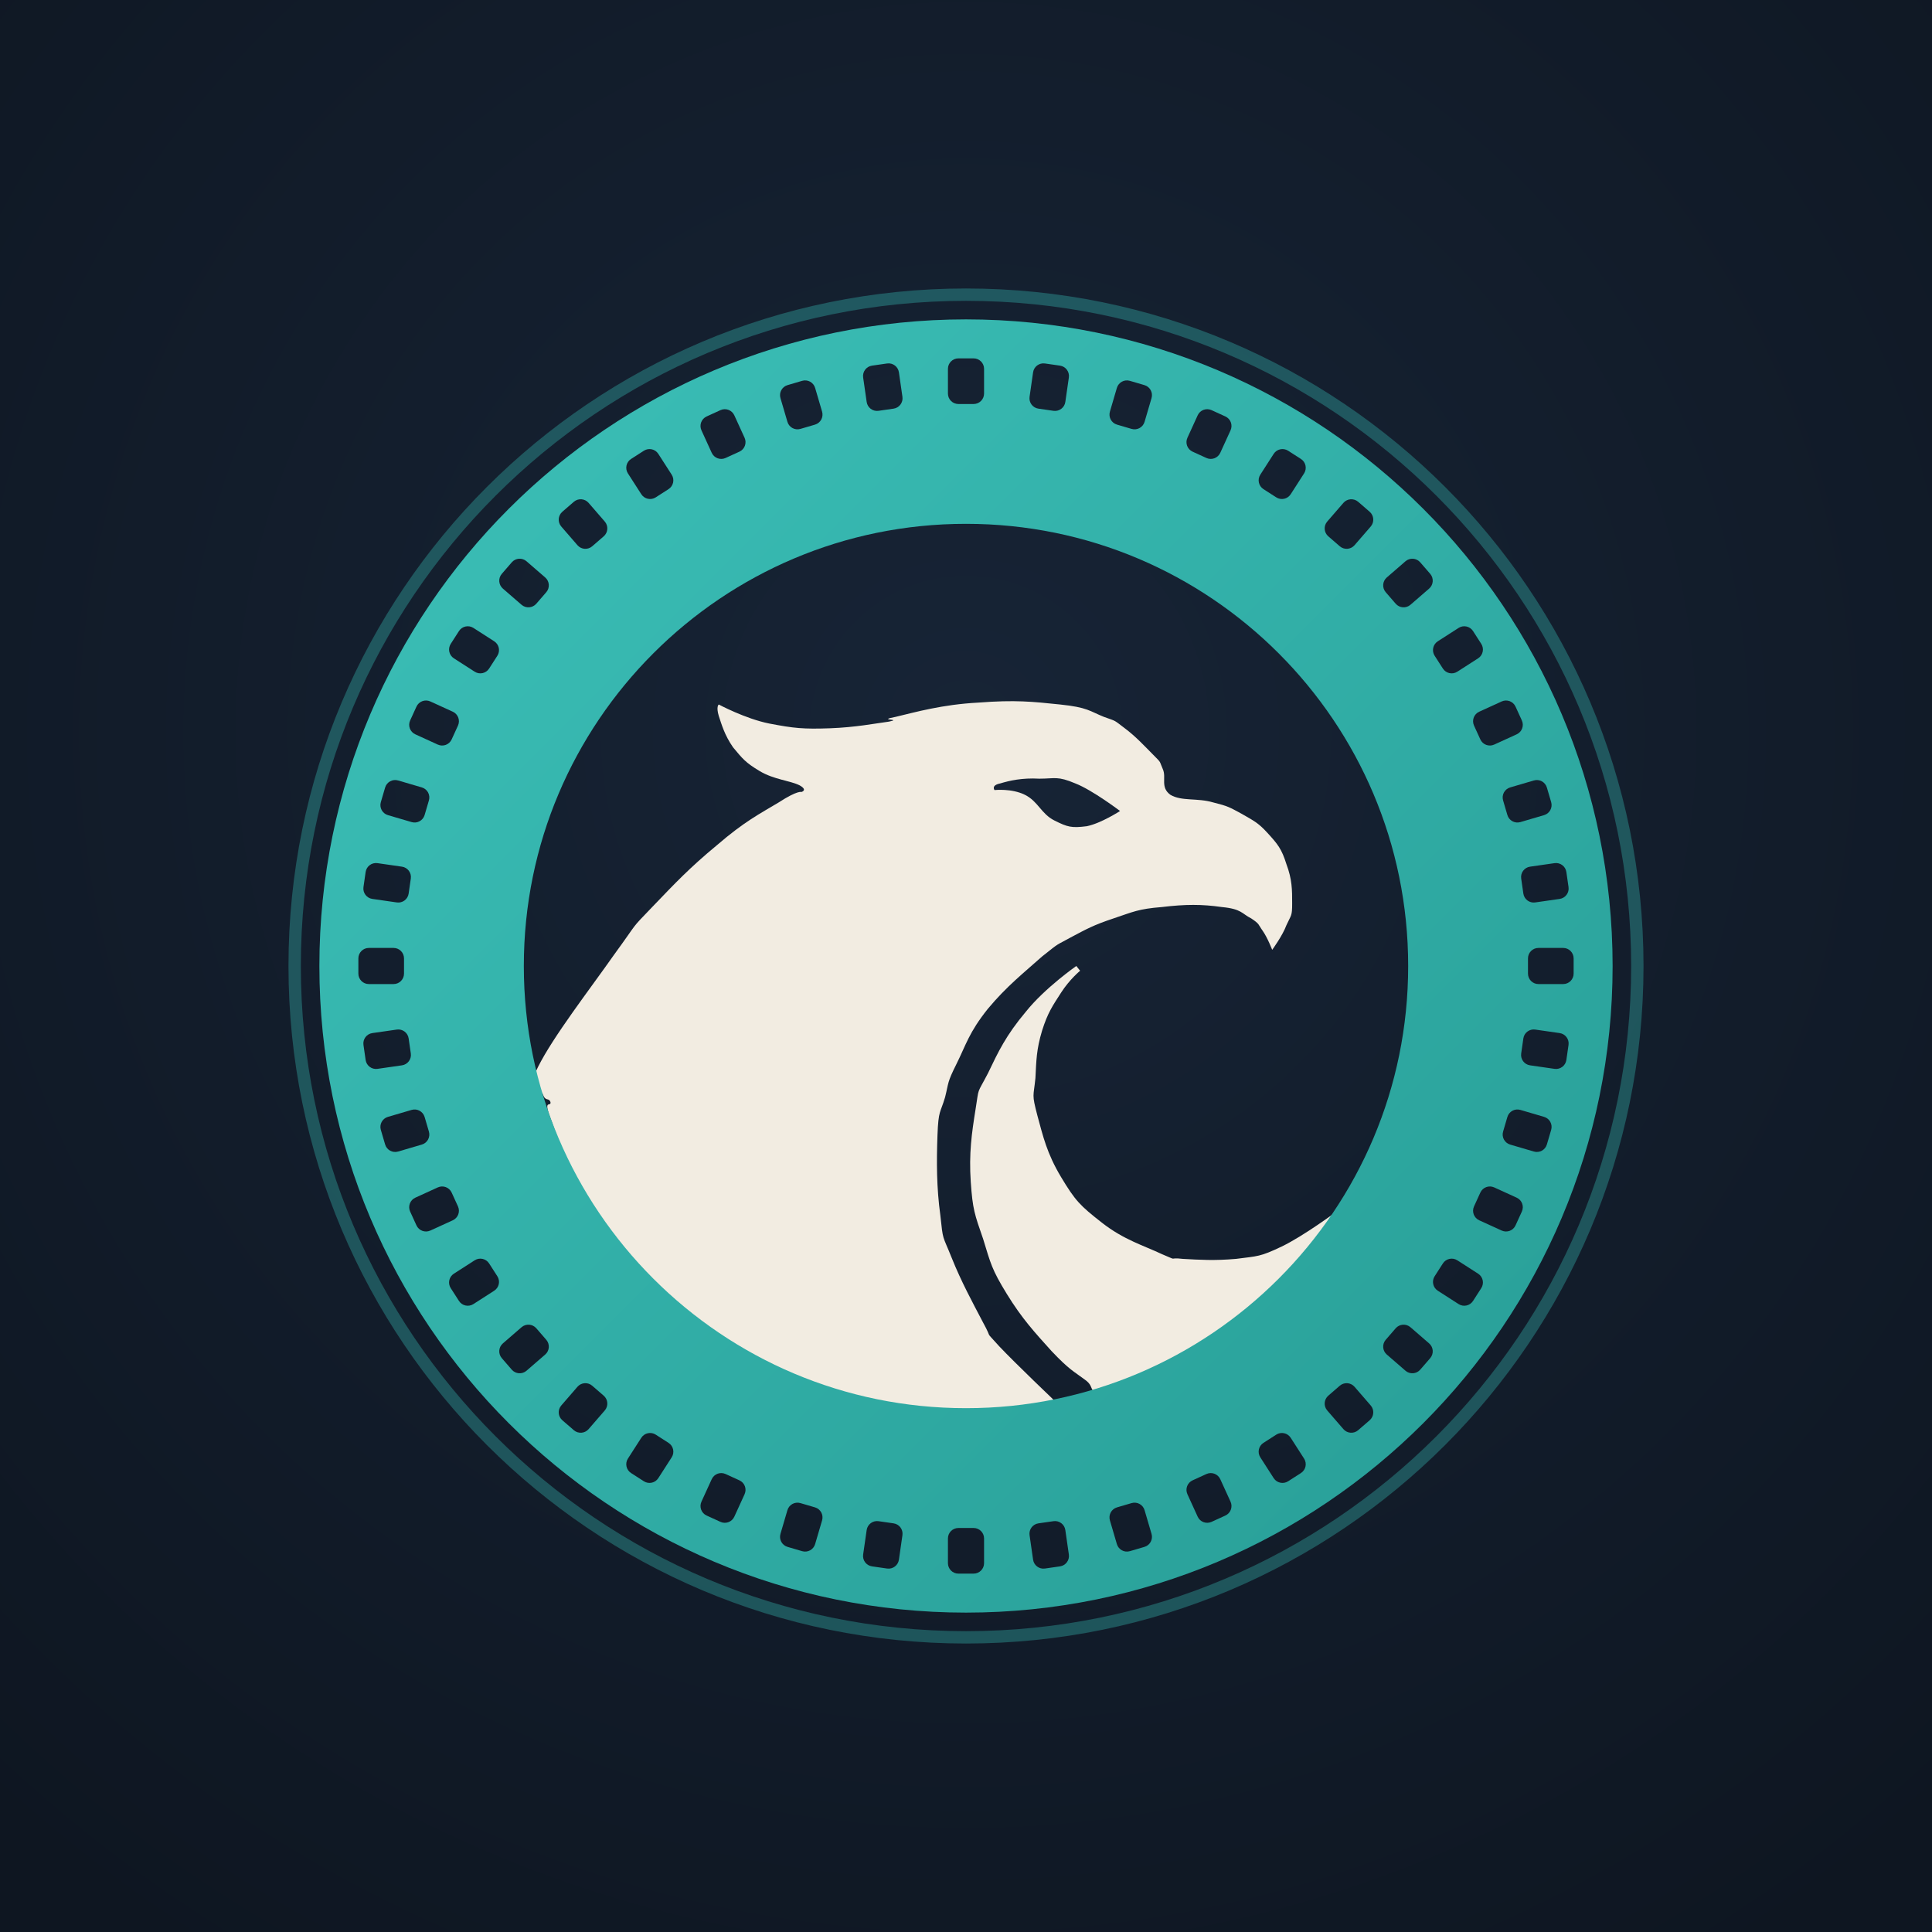
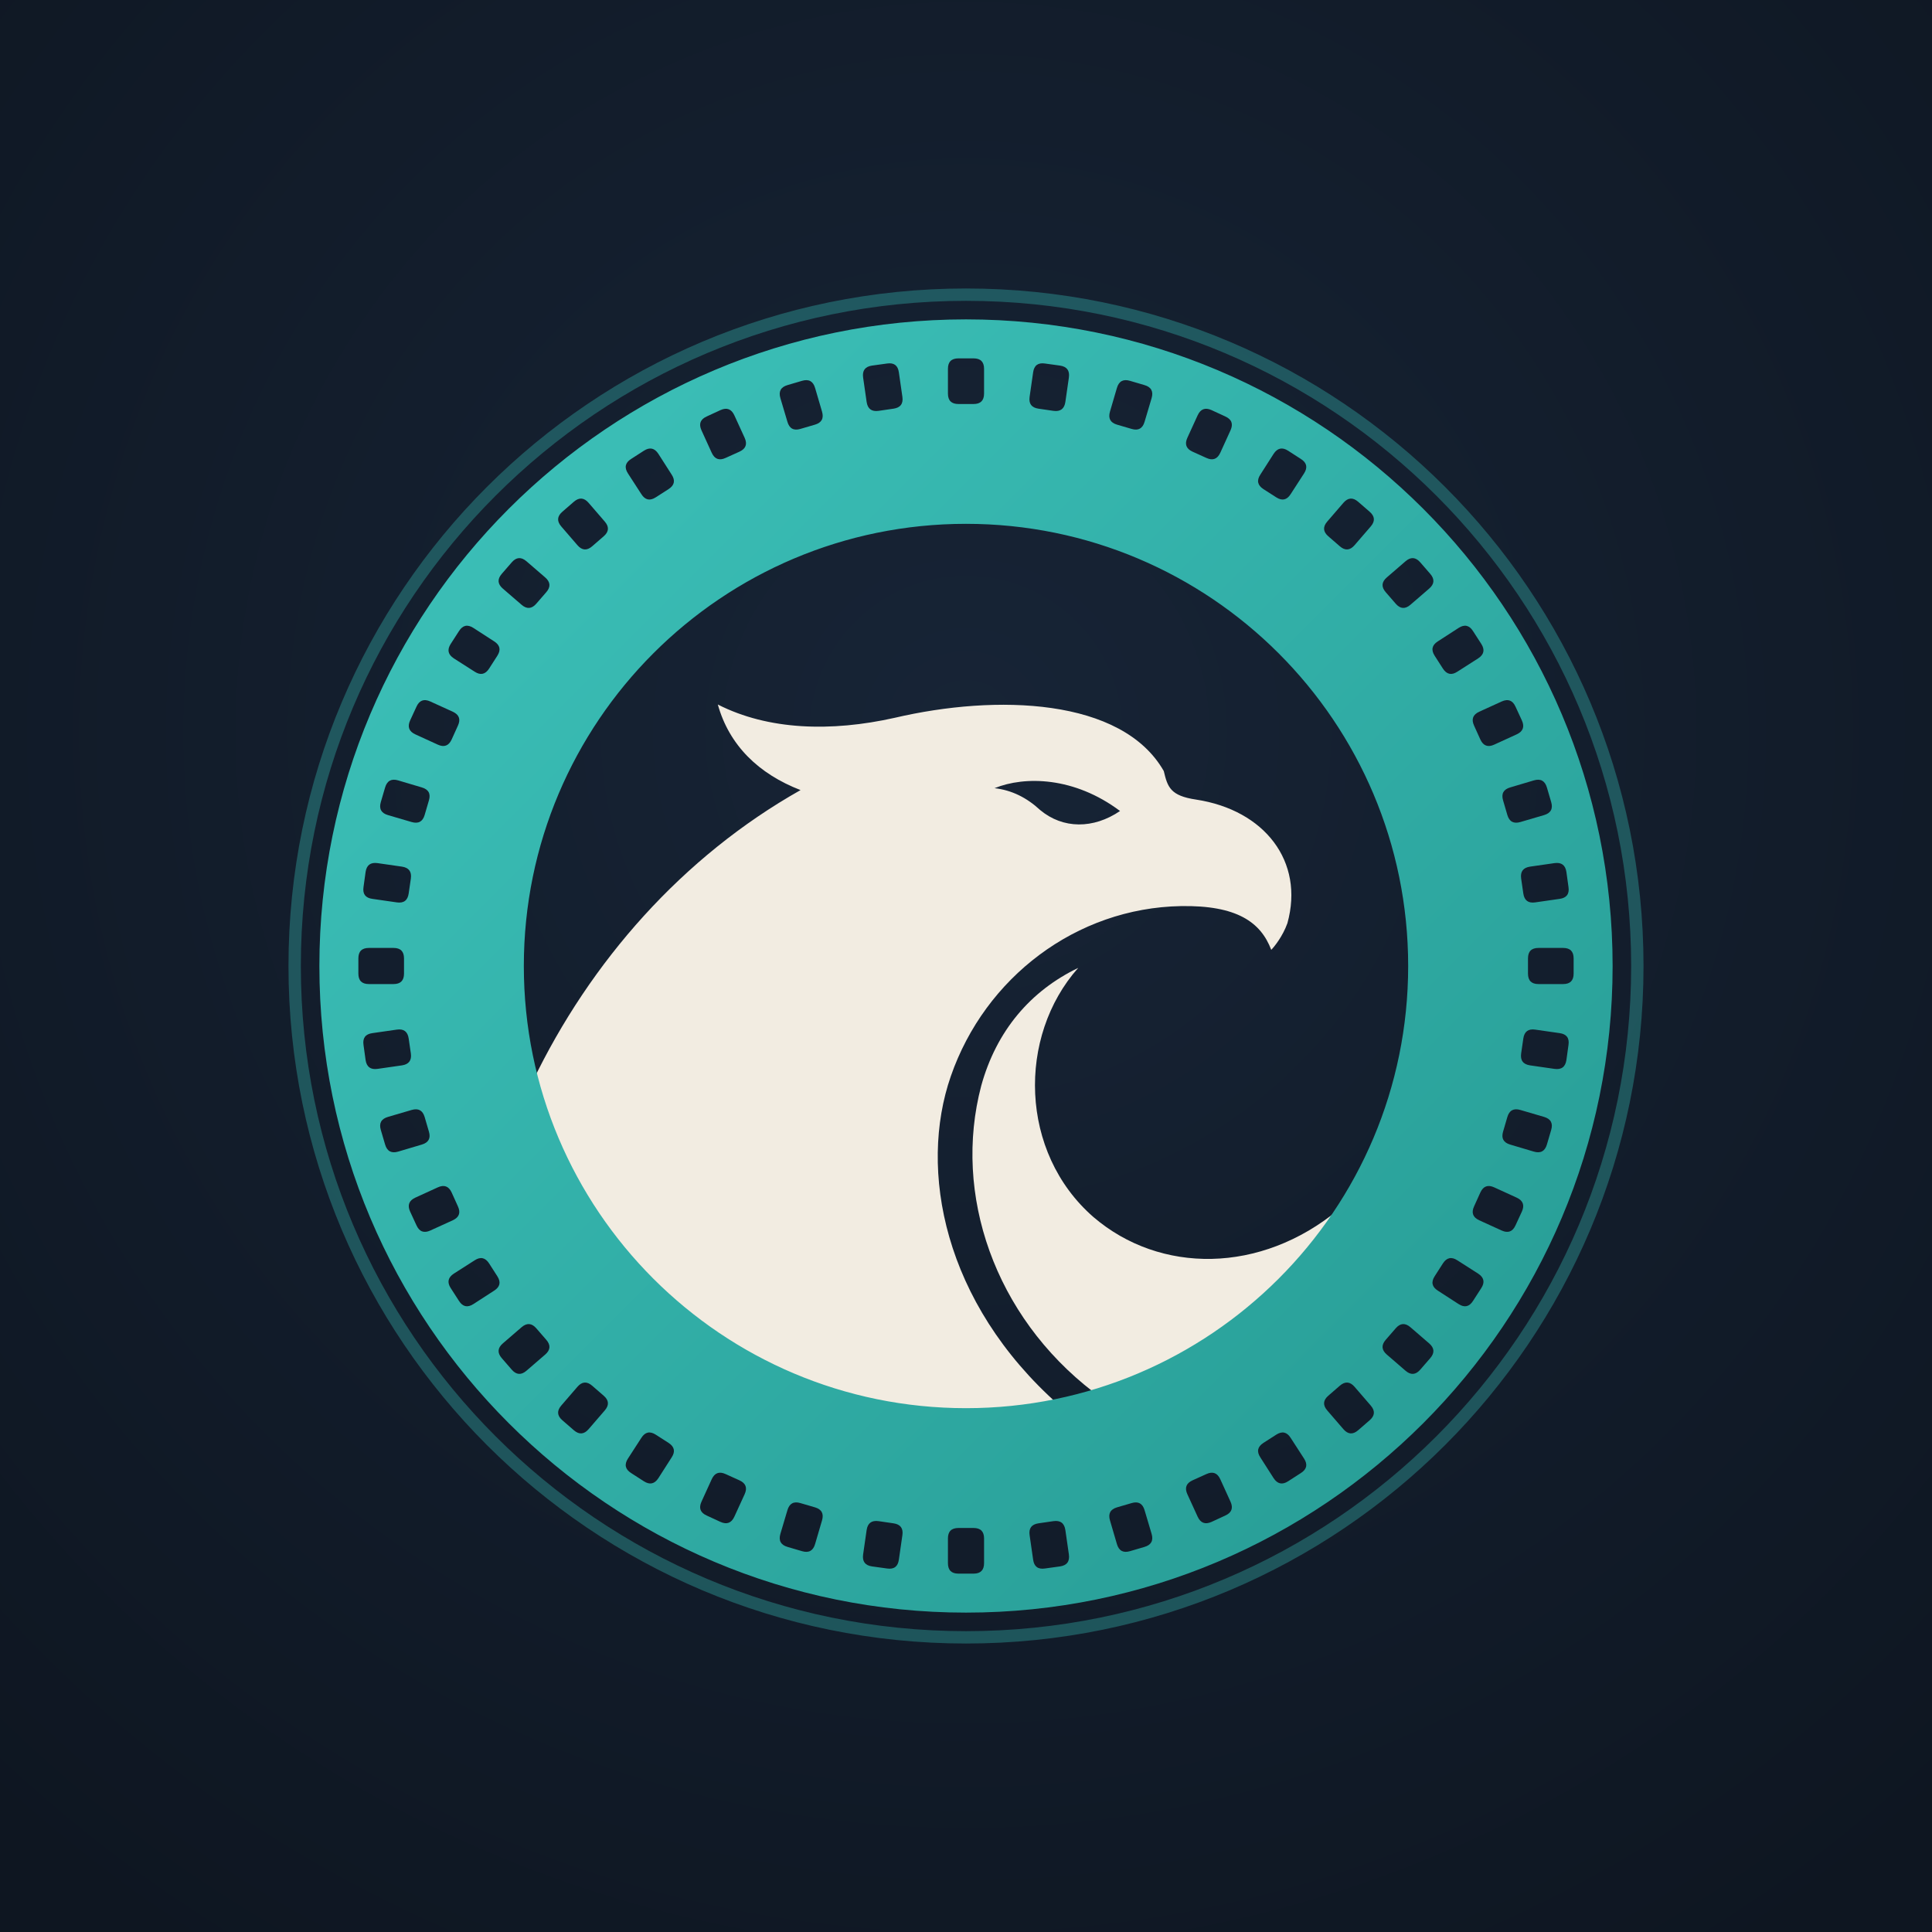
<svg xmlns="http://www.w3.org/2000/svg" width="640" height="640" viewBox="0 0 640 640">
  <defs>
    <radialGradient id="bg" cx="50%" cy="38%" r="75%">
      <stop offset="0" stop-color="#172436" />
      <stop offset="1" stop-color="#0E1621" />
    </radialGradient>
    <linearGradient id="turquoise" x1="0" y1="0" x2="1" y2="1">
      <stop offset="0" stop-color="#3EC4BC" />
      <stop offset="1" stop-color="#259992" />
    </linearGradient>
-     <mask id="ring-mask" maskUnits="userSpaceOnUse" x="0" y="0" width="160" height="160">
-       <rect width="160" height="160" fill="#000" />
-       <circle cx="80" cy="80" r="57.25" fill="none" stroke="#fff" stroke-width="21.5" />
-       <g fill="#000">
-         <rect x="78.1" y="16.1" width="3.8" height="4.8" rx="1.1" transform="rotate(0.00 80 80)" />
-         <rect x="78.1" y="16.1" width="3.8" height="4.8" rx="1.1" transform="rotate(8.18 80 80)" />
-         <rect x="78.1" y="16.1" width="3.8" height="4.8" rx="1.1" transform="rotate(16.36 80 80)" />
-         <rect x="78.1" y="16.1" width="3.8" height="4.8" rx="1.1" transform="rotate(24.55 80 80)" />
-         <rect x="78.1" y="16.1" width="3.8" height="4.8" rx="1.1" transform="rotate(32.73 80 80)" />
-         <rect x="78.1" y="16.1" width="3.8" height="4.8" rx="1.1" transform="rotate(40.91 80 80)" />
-         <rect x="78.1" y="16.1" width="3.8" height="4.8" rx="1.1" transform="rotate(49.09 80 80)" />
-         <rect x="78.1" y="16.1" width="3.8" height="4.8" rx="1.1" transform="rotate(57.27 80 80)" />
-         <rect x="78.1" y="16.1" width="3.8" height="4.8" rx="1.1" transform="rotate(65.45 80 80)" />
-         <rect x="78.1" y="16.1" width="3.8" height="4.8" rx="1.1" transform="rotate(73.64 80 80)" />
-         <rect x="78.1" y="16.1" width="3.8" height="4.8" rx="1.1" transform="rotate(81.82 80 80)" />
-         <rect x="78.1" y="16.1" width="3.8" height="4.8" rx="1.1" transform="rotate(90.00 80 80)" />
-         <rect x="78.1" y="16.1" width="3.8" height="4.8" rx="1.1" transform="rotate(98.18 80 80)" />
-         <rect x="78.1" y="16.1" width="3.8" height="4.8" rx="1.1" transform="rotate(106.36 80 80)" />
-         <rect x="78.1" y="16.1" width="3.8" height="4.8" rx="1.1" transform="rotate(114.55 80 80)" />
-         <rect x="78.1" y="16.1" width="3.8" height="4.8" rx="1.1" transform="rotate(122.73 80 80)" />
-         <rect x="78.1" y="16.1" width="3.8" height="4.8" rx="1.1" transform="rotate(130.91 80 80)" />
-         <rect x="78.1" y="16.1" width="3.8" height="4.8" rx="1.1" transform="rotate(139.09 80 80)" />
-         <rect x="78.1" y="16.1" width="3.8" height="4.8" rx="1.1" transform="rotate(147.27 80 80)" />
-         <rect x="78.1" y="16.1" width="3.8" height="4.8" rx="1.1" transform="rotate(155.45 80 80)" />
-         <rect x="78.1" y="16.1" width="3.8" height="4.8" rx="1.1" transform="rotate(163.64 80 80)" />
-         <rect x="78.1" y="16.1" width="3.8" height="4.8" rx="1.1" transform="rotate(171.82 80 80)" />
-         <rect x="78.1" y="16.1" width="3.8" height="4.8" rx="1.1" transform="rotate(180.00 80 80)" />
-         <rect x="78.1" y="16.1" width="3.8" height="4.8" rx="1.1" transform="rotate(188.18 80 80)" />
-         <rect x="78.1" y="16.1" width="3.8" height="4.8" rx="1.1" transform="rotate(196.36 80 80)" />
-         <rect x="78.1" y="16.1" width="3.8" height="4.8" rx="1.1" transform="rotate(204.55 80 80)" />
-         <rect x="78.1" y="16.1" width="3.8" height="4.8" rx="1.1" transform="rotate(212.73 80 80)" />
-         <rect x="78.1" y="16.1" width="3.8" height="4.8" rx="1.1" transform="rotate(220.91 80 80)" />
-         <rect x="78.1" y="16.1" width="3.8" height="4.8" rx="1.1" transform="rotate(229.09 80 80)" />
-         <rect x="78.1" y="16.1" width="3.8" height="4.8" rx="1.1" transform="rotate(237.27 80 80)" />
-         <rect x="78.1" y="16.1" width="3.8" height="4.8" rx="1.1" transform="rotate(245.45 80 80)" />
-         <rect x="78.1" y="16.1" width="3.8" height="4.8" rx="1.1" transform="rotate(253.64 80 80)" />
-         <rect x="78.1" y="16.1" width="3.8" height="4.8" rx="1.1" transform="rotate(261.82 80 80)" />
-         <rect x="78.1" y="16.1" width="3.8" height="4.8" rx="1.1" transform="rotate(270.00 80 80)" />
-         <rect x="78.1" y="16.1" width="3.8" height="4.8" rx="1.1" transform="rotate(278.18 80 80)" />
-         <rect x="78.1" y="16.1" width="3.8" height="4.8" rx="1.1" transform="rotate(286.36 80 80)" />
-         <rect x="78.1" y="16.1" width="3.8" height="4.8" rx="1.1" transform="rotate(294.55 80 80)" />
-         <rect x="78.1" y="16.1" width="3.8" height="4.8" rx="1.1" transform="rotate(302.73 80 80)" />
-         <rect x="78.1" y="16.1" width="3.8" height="4.8" rx="1.1" transform="rotate(310.91 80 80)" />
-         <rect x="78.1" y="16.1" width="3.8" height="4.8" rx="1.1" transform="rotate(319.09 80 80)" />
-         <rect x="78.1" y="16.1" width="3.8" height="4.8" rx="1.1" transform="rotate(327.27 80 80)" />
-         <rect x="78.1" y="16.1" width="3.8" height="4.8" rx="1.1" transform="rotate(335.45 80 80)" />
-         <rect x="78.1" y="16.1" width="3.8" height="4.8" rx="1.1" transform="rotate(343.64 80 80)" />
-         <rect x="78.1" y="16.1" width="3.8" height="4.8" rx="1.1" transform="rotate(351.82 80 80)" />
-       </g>
-     </mask>
-     <mask id="eagle-mask" maskUnits="userSpaceOnUse" x="0" y="0" width="160" height="160">
-       <rect width="160" height="160" fill="#000" />
-       <path fill="#fff" d="M 81.3 52.3 C 85.2 52.0, 87.0 52.2, 89.9 52.5 C 92.8 52.8, 93.0 53.2, 94.5 53.8 C 95.9 54.3, 95.5 54.1, 96.7 55.0 C 97.9 55.9, 98.8 56.9, 99.7 57.8 C 100.6 58.7, 100.3 58.4, 100.7 59.3 C 101.1 60.2, 100.4 61.2, 101.5 62.0 C 102.7 62.7, 104.3 62.3, 106.0 62.8 C 107.6 63.2, 107.7 63.3, 109.0 64.0 C 110.2 64.7, 110.7 64.9, 111.7 66.0 C 112.8 67.2, 113.2 67.7, 113.7 69.3 C 114.3 70.9, 114.3 72.0, 114.3 73.4 C 114.3 74.8, 114.2 74.6, 113.7 75.7 C 113.3 76.8, 112.2 78.3, 112.2 78.3 C 112.2 78.3, 111.7 77.0, 111.2 76.3 C 110.7 75.6, 110.9 75.6, 110.0 75.0 C 109.0 74.5, 109.0 74.0, 106.9 73.8 C 104.8 73.5, 103.1 73.5, 100.6 73.8 C 98.1 74.0, 97.6 74.3, 95.5 75.0 C 93.4 75.7, 92.7 76.1, 91.0 77.0 C 89.4 77.9, 90.0 77.4, 88.0 79.0 C 86.1 80.7, 84.3 82.1, 82.3 84.5 C 80.3 87.0, 80.0 88.3, 79.0 90.3 C 78.0 92.3, 78.2 92.2, 77.8 93.8 C 77.3 95.5, 77.1 95.1, 77.0 97.8 C 76.9 100.6, 76.9 103.3, 77.3 106.2 C 77.6 109.0, 77.5 108.2, 78.5 110.7 C 79.5 113.2, 80.7 115.4, 81.8 117.5 C 82.9 119.5, 81.8 118.1, 83.5 120.0 C 85.2 121.8, 89.5 125.9, 89.5 125.9 C 89.5 125.9, 87.4 126.6, 84.4 126.8 C 81.4 126.9, 79.3 127.0, 75.8 126.8 C 72.4 126.5, 71.8 126.3, 68.6 125.5 C 65.4 124.7, 64.2 124.2, 61.3 123.0 C 58.4 121.8, 58.5 122.0, 55.5 120.0 C 52.6 118.0, 50.5 116.4, 47.8 114.0 C 45.1 111.6, 45.1 111.3, 43.3 109.0 C 41.4 106.6, 41.1 106.3, 39.5 103.5 C 38.0 100.6, 37.0 98.0, 36.3 96.0 C 35.5 93.9, 36.4 94.9, 36.3 94.3 C 36.1 93.8, 35.8 94.3, 35.5 93.5 C 35.2 92.6, 33.4 93.8, 35.0 90.6 C 36.6 87.4, 40.4 82.5, 43.0 78.8 C 45.7 75.1, 44.6 76.3, 47.0 73.8 C 49.4 71.3, 50.9 69.7, 53.8 67.3 C 56.7 64.8, 58.3 64.0, 60.3 62.8 C 62.3 61.5, 62.7 61.7, 62.7 61.7 C 62.7 61.7, 63.4 61.5, 62.5 61.0 C 61.5 60.5, 59.8 60.4, 58.3 59.5 C 56.8 58.6, 56.5 58.2, 55.5 57.0 C 54.6 55.7, 54.3 54.6, 54.0 53.7 C 53.7 52.7, 54.0 52.5, 54.0 52.5 C 54.0 52.5, 56.8 54.0, 59.3 54.5 C 61.9 55.0, 62.9 55.1, 65.7 55.0 C 68.4 54.9, 70.4 54.5, 71.9 54.3 C 73.4 54.0, 70.5 54.2, 72.6 53.8 C 74.7 53.3, 77.5 52.5, 81.3 52.3 Z" />
-       <path fill="#fff" d="M 91.6 80.0 C 91.6 80.0, 92.0 80.5, 92.0 80.5 C 92.0 80.5, 90.9 81.4, 90.0 82.8 C 89.1 84.2, 88.6 84.9, 88.0 86.8 C 87.4 88.8, 87.4 89.9, 87.3 91.8 C 87.1 93.8, 86.9 93.4, 87.5 95.7 C 88.1 97.9, 88.5 99.7, 90.0 102.2 C 91.5 104.7, 92.0 105.2, 94.3 107.0 C 96.6 108.8, 98.7 109.4, 100.6 110.3 C 102.5 111.1, 101.1 110.6, 102.8 110.8 C 104.6 110.9, 106.1 111.0, 108.4 110.8 C 110.7 110.5, 110.9 110.6, 113.2 109.5 C 115.5 108.4, 119.0 105.8, 119.0 105.8 C 119.0 105.8, 116.4 109.8, 114.2 112.2 C 112.0 114.7, 111.3 115.1, 109.0 117.0 C 106.6 118.9, 106.5 119.1, 103.5 120.7 C 100.4 122.4, 97.3 123.9, 94.9 124.5 C 92.5 125.1, 93.8 124.4, 92.5 123.5 C 91.3 122.6, 90.9 122.5, 89.0 120.5 C 87.2 118.5, 85.9 117.1, 84.3 114.5 C 82.7 111.9, 82.6 111.3, 81.8 108.7 C 80.9 106.1, 80.7 105.6, 80.5 102.7 C 80.3 99.7, 80.6 97.6, 81.0 95.1 C 81.4 92.6, 81.1 93.6, 82.3 91.3 C 83.4 89.0, 84.2 87.3, 86.3 84.8 C 88.3 82.3, 91.6 80.0, 91.6 80.0 Z" />
-       <path fill="#000" d="M 87.7 60.3 C 85.9 60.2, 84.6 60.5, 83.6 60.8 C 82.6 61.0, 83.0 61.5, 83.0 61.5 C 83.0 61.5, 84.8 61.3, 86.2 62.0 C 87.6 62.7, 87.9 64.0, 89.3 64.7 C 90.7 65.4, 91.1 65.5, 92.7 65.3 C 94.2 65.0, 96.2 63.7, 96.2 63.7 C 96.2 63.7, 93.3 61.5, 91.5 60.8 C 89.6 60.0, 89.4 60.3, 87.7 60.3 Z" />
-     </mask>
  </defs>
  <rect width="640" height="640" fill="url(#bg)" />
  <g transform="translate(320 320) scale(3.15) translate(-80 -80)">
    <circle cx="80" cy="80" r="70.6" fill="none" stroke="#38C6BD" stroke-opacity="0.34" stroke-width="1.3" />
-     <rect x="0" y="0" width="160" height="160" fill="#F2ECE1" mask="url(#eagle-mask)" />
-     <rect x="0" y="0" width="160" height="160" fill="url(#turquoise)" mask="url(#ring-mask)" />
+     <path fill="#F2ECE1" fill-rule="evenodd" d="M 34.4 92.2 C 40.5 79.5, 50.2 68.5, 62.6 61.5 C 58.2 59.8, 55.1 56.8, 53.9 52.5 C 59.2 55.2, 65.8 55.4, 72.5 53.9 C 83.2 51.4, 96.4 51.8, 100.8 59.5 C 101.2 61.2, 101.5 62.1, 104.2 62.5 C 111.4 63.6, 115.6 69.0, 113.8 75.5 C 113.3 76.9, 112.4 78.0, 112.1 78.3 C 111.0 75.4, 108.5 73.6, 102.6 73.7 C 91.6 73.9, 82.0 81.2, 78.4 91.6 C 75.0 101.4, 77.6 115.4, 89.8 126.2 A 47.2 47.2 0 0 1 34.4 92.2 Z M 83.0 61.3 C 86.2 60.0, 91.4 60.1, 96.2 63.7 C 93.4 65.6, 90.2 65.6, 87.8 63.6 C 86.4 62.3, 84.8 61.5, 83.0 61.3 Z" />
+     <path fill="#F2ECE1" d="M 91.8 80.2 C 85.4 87.4, 85.6 99.6, 93.4 106.4 C 100.4 112.4, 111.0 112.4, 119.2 105.6 A 47.2 47.2 0 0 1 93.4 124.8 C 83.0 116.8, 78.6 104.0, 81.6 92.6 C 83.2 86.8, 86.8 82.6, 91.8 80.2 Z" />
+     <path fill="url(#turquoise)" fill-rule="evenodd" d="M 148.00 80.00 A 68.00 68.00 0 1 0 12.00 80.00 A 68.00 68.00 0 1 0 148.00 80.00 Z M 126.50 80.00 A 46.50 46.50 0 1 1 33.50 80.00 A 46.50 46.50 0 1 1 126.50 80.00 Z M 139.10 79.20 L 139.10 80.80 Q 139.10 81.90 140.20 81.90 L 142.80 81.90 Q 143.90 81.90 143.90 80.80 L 143.90 79.20 Q 143.90 78.10 142.80 78.10 L 140.20 78.10 Q 139.10 78.10 139.10 79.20 Z M 138.61 87.62 L 138.38 89.20 Q 138.23 90.29 139.32 90.45 L 141.89 90.82 Q 142.98 90.97 143.14 89.89 L 143.36 88.30 Q 143.52 87.21 142.43 87.06 L 139.86 86.69 Q 138.77 86.53 138.61 87.62 Z M 136.93 95.88 L 136.48 97.42 Q 136.17 98.47 137.23 98.78 L 139.72 99.52 Q 140.78 99.83 141.09 98.77 L 141.54 97.24 Q 141.85 96.18 140.79 95.87 L 138.30 95.14 Q 137.24 94.83 136.93 95.88 Z M 134.09 103.82 L 133.43 105.28 Q 132.97 106.28 133.97 106.74 L 136.34 107.82 Q 137.34 108.27 137.79 107.27 L 138.46 105.82 Q 138.91 104.82 137.91 104.36 L 135.55 103.28 Q 134.55 102.82 134.09 103.82 Z M 130.15 111.28 L 129.29 112.62 Q 128.69 113.55 129.62 114.14 L 131.80 115.55 Q 132.73 116.15 133.32 115.22 L 134.19 113.87 Q 134.78 112.95 133.86 112.35 L 131.67 110.95 Q 130.75 110.35 130.15 111.28 Z M 125.19 118.10 L 124.14 119.31 Q 123.42 120.14 124.25 120.86 L 126.22 122.56 Q 127.05 123.28 127.77 122.45 L 128.82 121.24 Q 129.54 120.41 128.71 119.69 L 126.74 117.99 Q 125.91 117.27 125.19 118.10 Z M 119.31 124.14 L 118.10 125.19 Q 117.27 125.91 117.99 126.74 L 119.69 128.71 Q 120.41 129.54 121.24 128.82 L 122.45 127.77 Q 123.28 127.05 122.56 126.22 L 120.86 124.25 Q 120.14 123.42 119.31 124.14 Z M 112.62 129.29 L 111.28 130.15 Q 110.35 130.75 110.95 131.67 L 112.35 133.86 Q 112.95 134.78 113.87 134.19 L 115.22 133.32 Q 116.15 132.73 115.55 131.80 L 114.14 129.62 Q 113.55 128.69 112.62 129.29 Z M 105.28 133.43 L 103.82 134.09 Q 102.82 134.55 103.28 135.55 L 104.36 137.91 Q 104.82 138.91 105.82 138.46 L 107.27 137.79 Q 108.27 137.34 107.82 136.34 L 106.74 133.97 Q 106.28 132.97 105.28 133.43 Z M 97.42 136.48 L 95.88 136.93 Q 94.83 137.24 95.14 138.30 L 95.87 140.79 Q 96.18 141.85 97.24 141.54 L 98.77 141.09 Q 99.83 140.78 99.52 139.72 L 98.78 137.23 Q 98.47 136.17 97.42 136.48 Z M 89.20 138.38 L 87.62 138.61 Q 86.53 138.77 86.69 139.86 L 87.06 142.43 Q 87.21 143.52 88.30 143.36 L 89.89 143.14 Q 90.97 142.98 90.82 141.89 L 90.45 139.32 Q 90.29 138.23 89.20 138.38 Z M 80.80 139.10 L 79.20 139.10 Q 78.10 139.10 78.10 140.20 L 78.10 142.80 Q 78.10 143.90 79.20 143.90 L 80.80 143.90 Q 81.90 143.90 81.90 142.80 L 81.90 140.20 Q 81.90 139.10 80.80 139.10 Z M 72.38 138.61 L 70.80 138.38 Q 69.71 138.23 69.55 139.32 L 69.18 141.89 Q 69.03 142.98 70.11 143.14 L 71.70 143.36 Q 72.79 143.52 72.94 142.43 L 73.31 139.86 Q 73.47 138.77 72.38 138.61 Z M 64.12 136.93 L 62.58 136.48 Q 61.53 136.17 61.22 137.23 L 60.48 139.72 Q 60.17 140.78 61.23 141.09 L 62.76 141.54 Q 63.82 141.85 64.13 140.79 L 64.86 138.30 Q 65.17 137.24 64.12 136.93 Z M 56.18 134.09 L 54.72 133.43 Q 53.72 132.97 53.26 133.97 L 52.18 136.34 Q 51.73 137.34 52.73 137.79 L 54.18 138.46 Q 55.18 138.91 55.64 137.91 L 56.72 135.55 Q 57.18 134.55 56.18 134.09 Z M 48.72 130.15 L 47.38 129.29 Q 46.45 128.69 45.86 129.62 L 44.45 131.80 Q 43.85 132.73 44.78 133.32 L 46.13 134.19 Q 47.05 134.78 47.65 133.86 L 49.05 131.67 Q 49.65 130.75 48.72 130.15 Z M 41.90 125.19 L 40.69 124.14 Q 39.86 123.42 39.14 124.25 L 37.44 126.22 Q 36.72 127.05 37.55 127.77 L 38.76 128.82 Q 39.59 129.54 40.31 128.71 L 42.01 126.74 Q 42.73 125.91 41.90 125.19 Z M 35.86 119.31 L 34.81 118.10 Q 34.09 117.27 33.26 117.99 L 31.29 119.69 Q 30.46 120.41 31.18 121.24 L 32.23 122.45 Q 32.95 123.28 33.78 122.56 L 35.75 120.86 Q 36.58 120.14 35.86 119.31 Z M 30.71 112.62 L 29.85 111.28 Q 29.25 110.35 28.33 110.95 L 26.14 112.35 Q 25.22 112.95 25.81 113.87 L 26.68 115.22 Q 27.27 116.15 28.20 115.55 L 30.38 114.14 Q 31.31 113.55 30.71 112.62 Z M 26.57 105.28 L 25.91 103.82 Q 25.45 102.82 24.45 103.28 L 22.09 104.36 Q 21.09 104.82 21.54 105.82 L 22.21 107.27 Q 22.66 108.27 23.66 107.82 L 26.03 106.74 Q 27.03 106.28 26.57 105.28 Z M 23.52 97.42 L 23.07 95.88 Q 22.76 94.83 21.70 95.14 L 19.21 95.87 Q 18.15 96.18 18.46 97.24 L 18.91 98.77 Q 19.22 99.83 20.28 99.52 L 22.77 98.78 Q 23.83 98.47 23.52 97.42 Z M 21.62 89.20 L 21.39 87.62 Q 21.23 86.53 20.14 86.69 L 17.57 87.06 Q 16.48 87.21 16.64 88.30 L 16.86 89.89 Q 17.02 90.97 18.11 90.82 L 20.68 90.45 Q 21.77 90.29 21.62 89.20 Z M 20.90 80.80 L 20.90 79.20 Q 20.90 78.10 19.80 78.10 L 17.20 78.10 Q 16.10 78.10 16.10 79.20 L 16.10 80.80 Q 16.10 81.90 17.20 81.90 L 19.80 81.90 Q 20.90 81.90 20.90 80.80 Z M 21.39 72.38 L 21.62 70.80 Q 21.77 69.71 20.68 69.55 L 18.11 69.18 Q 17.02 69.03 16.86 70.11 L 16.64 71.70 Q 16.48 72.79 17.57 72.94 L 20.14 73.31 Q 21.23 73.47 21.39 72.38 Z M 23.07 64.12 L 23.52 62.58 Q 23.83 61.53 22.77 61.22 L 20.28 60.48 Q 19.22 60.17 18.91 61.23 L 18.46 62.76 Q 18.15 63.82 19.21 64.13 L 21.70 64.86 Q 22.76 65.17 23.07 64.12 Z M 25.91 56.18 L 26.57 54.72 Q 27.03 53.72 26.03 53.26 L 23.66 52.18 Q 22.66 51.73 22.21 52.73 L 21.54 54.18 Q 21.09 55.18 22.09 55.64 L 24.45 56.72 Q 25.45 57.18 25.91 56.18 Z M 29.85 48.72 L 30.71 47.38 Q 31.31 46.45 30.38 45.86 L 28.20 44.45 Q 27.27 43.85 26.68 44.78 L 25.81 46.13 Q 25.22 47.05 26.14 47.65 L 28.33 49.05 Q 29.25 49.65 29.85 48.72 Z M 34.81 41.90 L 35.86 40.69 Q 36.58 39.86 35.75 39.14 L 33.78 37.44 Q 32.95 36.72 32.23 37.55 L 31.18 38.76 Q 30.46 39.59 31.29 40.31 L 33.26 42.01 Q 34.09 42.73 34.81 41.90 Z M 40.69 35.86 L 41.90 34.81 Q 42.73 34.09 42.01 33.26 L 40.31 31.29 Q 39.59 30.46 38.76 31.18 L 37.55 32.23 Q 36.72 32.95 37.44 33.78 L 39.14 35.75 Q 39.86 36.58 40.69 35.86 Z M 47.38 30.71 L 48.72 29.85 Q 49.65 29.25 49.05 28.33 L 47.65 26.14 Q 47.05 25.22 46.13 25.81 L 44.78 26.68 Q 43.85 27.27 44.45 28.20 L 45.86 30.38 Q 46.45 31.31 47.38 30.71 Z M 54.72 26.57 L 56.18 25.91 Q 57.18 25.45 56.72 24.45 L 55.64 22.09 Q 55.18 21.09 54.18 21.54 L 52.73 22.21 Q 51.73 22.66 52.18 23.66 L 53.26 26.03 Q 53.72 27.03 54.72 26.57 Z M 62.58 23.52 L 64.12 23.07 Q 65.17 22.76 64.86 21.70 L 64.13 19.21 Q 63.82 18.15 62.76 18.46 L 61.23 18.91 Q 60.17 19.22 60.48 20.28 L 61.22 22.77 Q 61.53 23.83 62.58 23.52 Z M 70.80 21.62 L 72.38 21.39 Q 73.47 21.23 73.31 20.14 L 72.94 17.57 Q 72.79 16.48 71.70 16.64 L 70.11 16.86 Q 69.03 17.02 69.18 18.11 L 69.55 20.68 Q 69.71 21.77 70.80 21.62 Z M 79.20 20.90 L 80.80 20.90 Q 81.90 20.90 81.90 19.80 L 81.90 17.20 Q 81.90 16.10 80.80 16.10 L 79.20 16.10 Q 78.10 16.10 78.10 17.20 L 78.10 19.80 Q 78.10 20.90 79.20 20.90 Z M 87.62 21.39 L 89.20 21.62 Q 90.29 21.77 90.45 20.68 L 90.82 18.11 Q 90.97 17.02 89.89 16.86 L 88.30 16.64 Q 87.21 16.48 87.06 17.57 L 86.69 20.14 Q 86.53 21.23 87.62 21.39 Z M 95.88 23.07 L 97.42 23.52 Q 98.47 23.83 98.78 22.77 L 99.52 20.28 Q 99.83 19.22 98.77 18.91 L 97.24 18.46 Q 96.18 18.15 95.87 19.21 L 95.14 21.70 Q 94.83 22.76 95.88 23.07 Z M 103.82 25.91 L 105.28 26.57 Q 106.28 27.03 106.74 26.03 L 107.82 23.66 Q 108.27 22.66 107.27 22.21 L 105.82 21.54 Q 104.82 21.09 104.36 22.09 L 103.28 24.45 Q 102.82 25.45 103.82 25.91 Z M 111.28 29.85 L 112.62 30.71 Q 113.55 31.31 114.14 30.38 L 115.55 28.20 Q 116.15 27.27 115.22 26.68 L 113.87 25.81 Q 112.95 25.22 112.35 26.14 L 110.95 28.33 Q 110.35 29.25 111.28 29.85 Z M 118.10 34.81 L 119.31 35.86 Q 120.14 36.58 120.86 35.75 L 122.56 33.78 Q 123.28 32.95 122.45 32.23 L 121.24 31.18 Q 120.41 30.46 119.69 31.29 L 117.99 33.26 Q 117.27 34.09 118.10 34.81 Z M 124.14 40.69 L 125.19 41.90 Q 125.91 42.73 126.74 42.01 L 128.71 40.31 Q 129.54 39.59 128.82 38.76 L 127.77 37.55 Q 127.05 36.72 126.22 37.44 L 124.25 39.14 Q 123.42 39.86 124.14 40.69 Z M 129.29 47.38 L 130.15 48.72 Q 130.75 49.65 131.67 49.05 L 133.86 47.65 Q 134.78 47.05 134.19 46.13 L 133.32 44.78 Q 132.73 43.85 131.80 44.45 L 129.62 45.86 Q 128.69 46.45 129.29 47.38 Z M 133.43 54.72 L 134.09 56.18 Q 134.55 57.18 135.55 56.72 L 137.91 55.64 Q 138.91 55.18 138.46 54.18 L 137.79 52.73 Q 137.34 51.73 136.34 52.18 L 133.97 53.26 Q 132.97 53.72 133.43 54.72 Z M 136.48 62.58 L 136.93 64.12 Q 137.24 65.17 138.30 64.86 L 140.79 64.13 Q 141.85 63.82 141.54 62.76 L 141.09 61.23 Q 140.78 60.17 139.72 60.48 L 137.23 61.22 Q 136.17 61.53 136.48 62.58 Z M 138.38 70.80 L 138.61 72.38 Q 138.77 73.47 139.86 73.31 L 142.43 72.94 Q 143.52 72.79 143.36 71.70 L 143.14 70.11 Q 142.98 69.03 141.89 69.18 L 139.32 69.55 Q 138.23 69.71 138.38 70.80 Z" />
  </g>
</svg>
